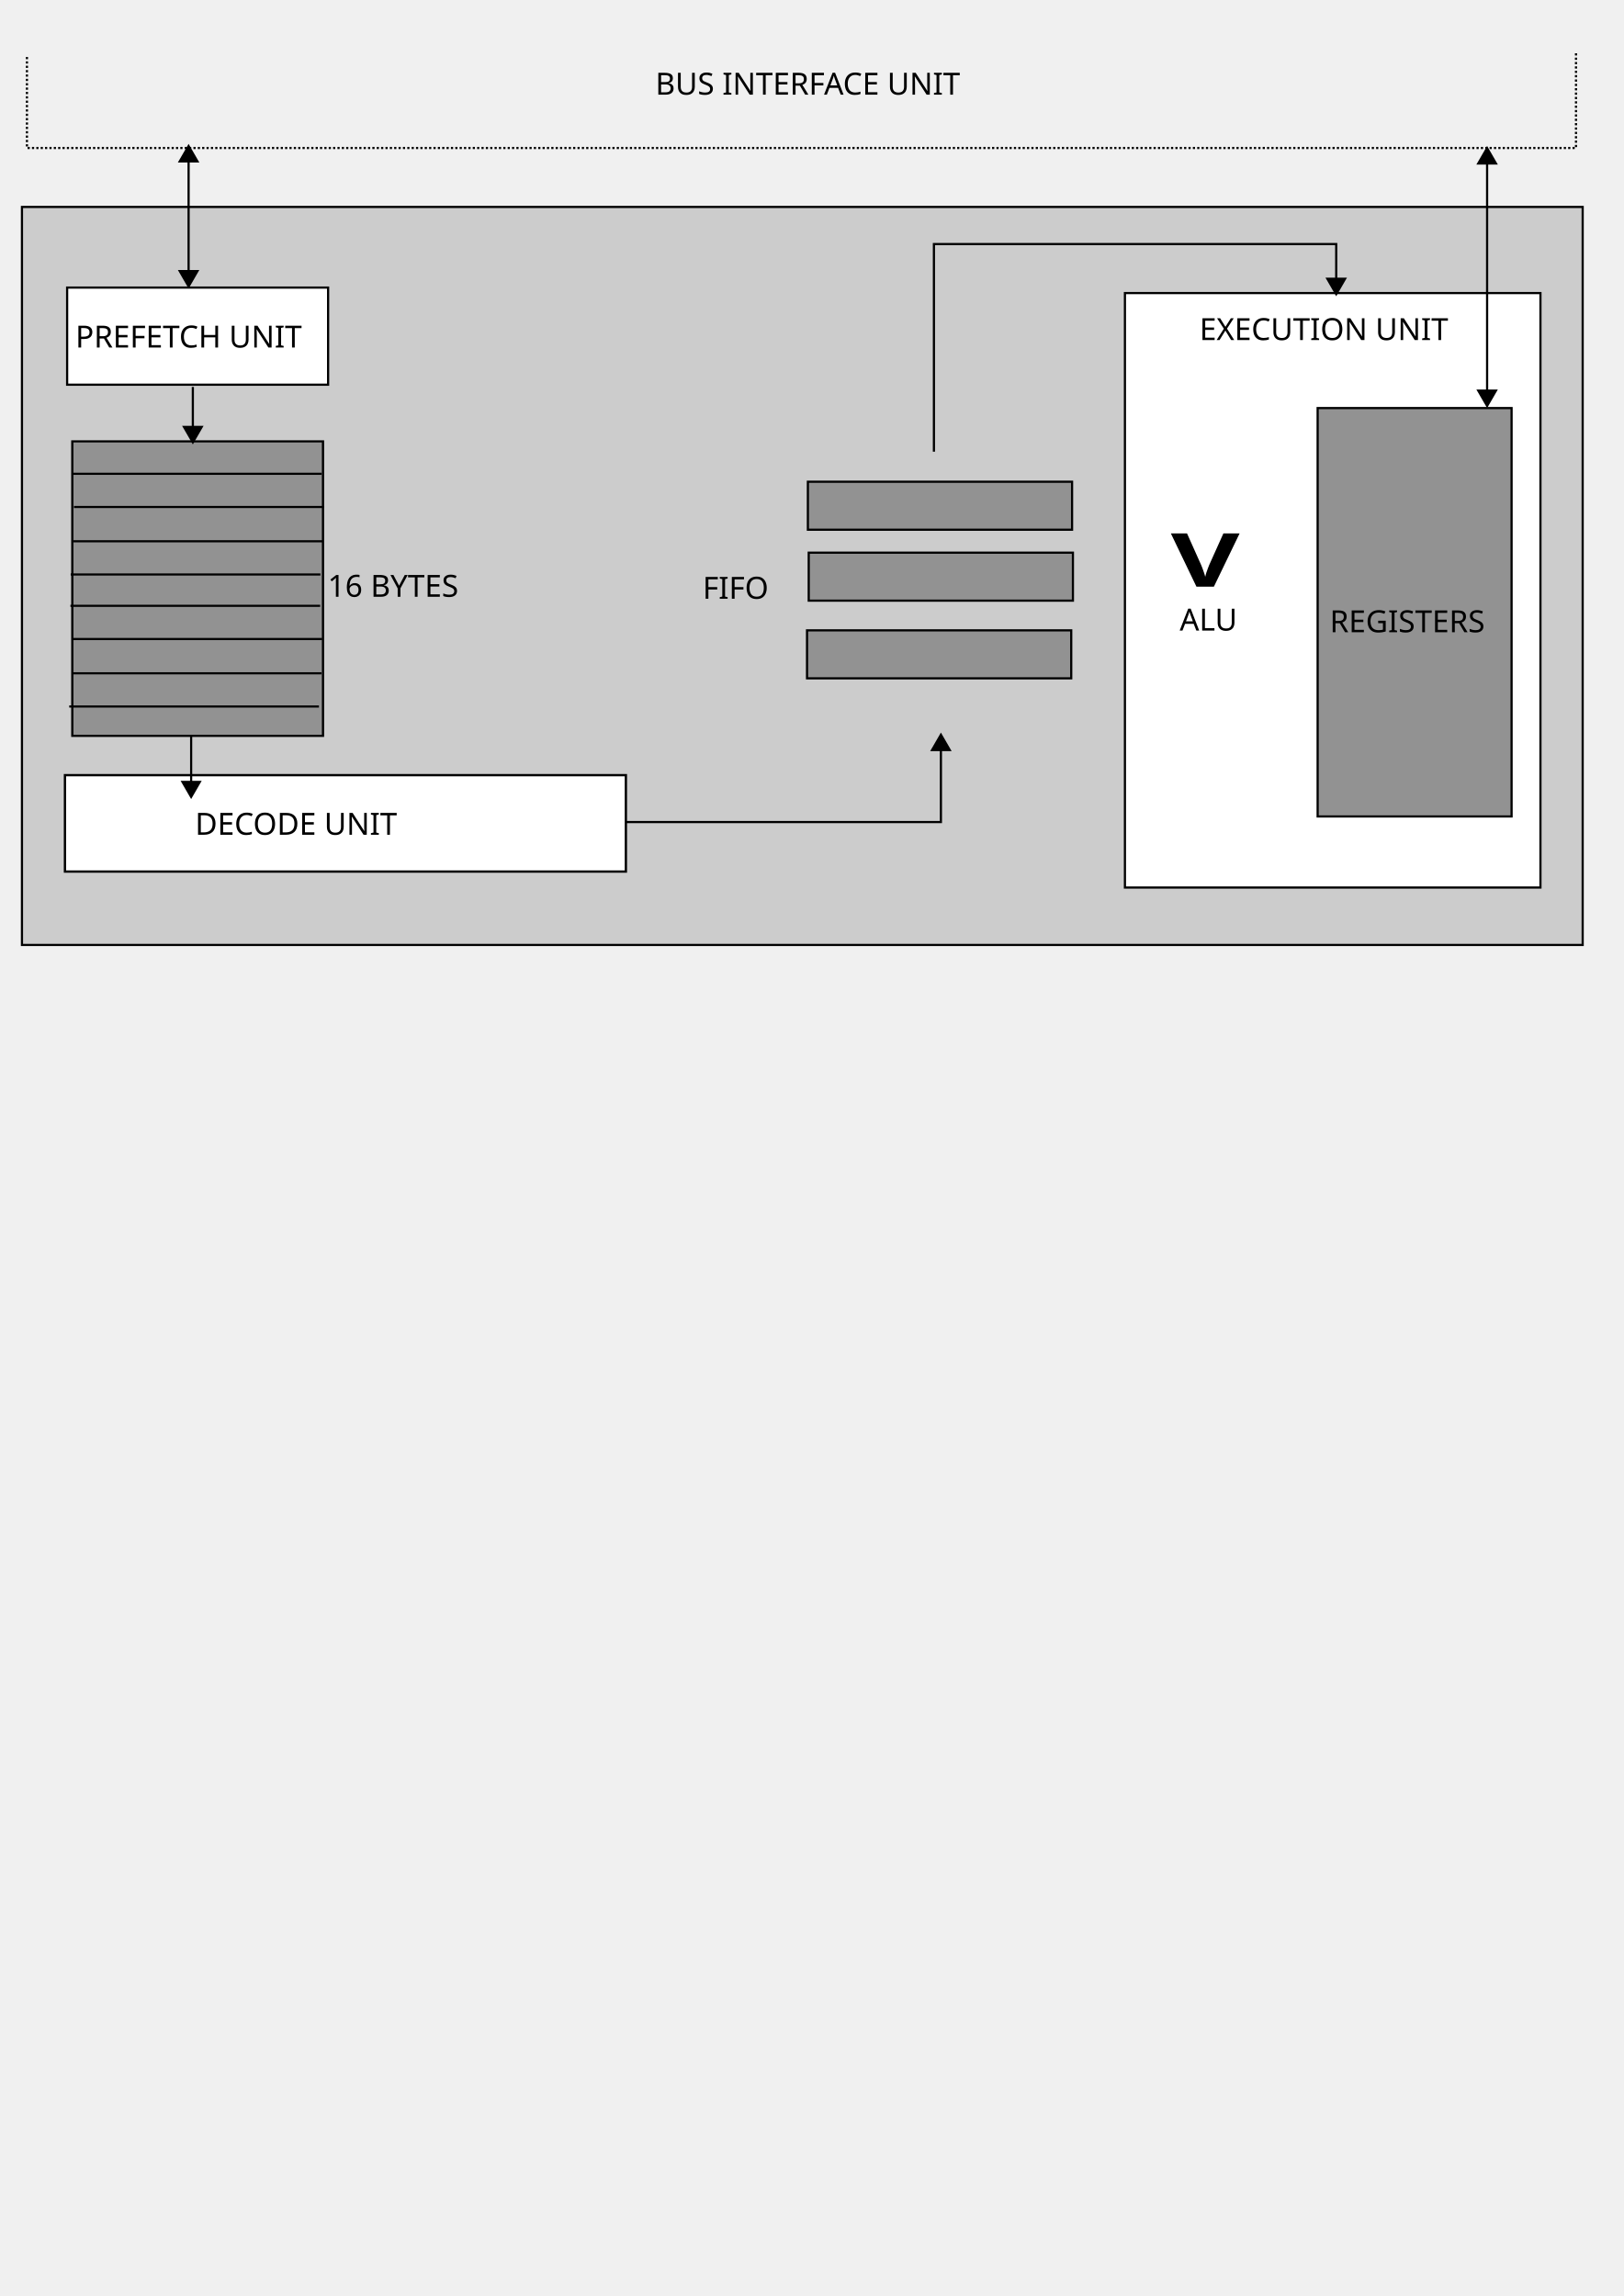
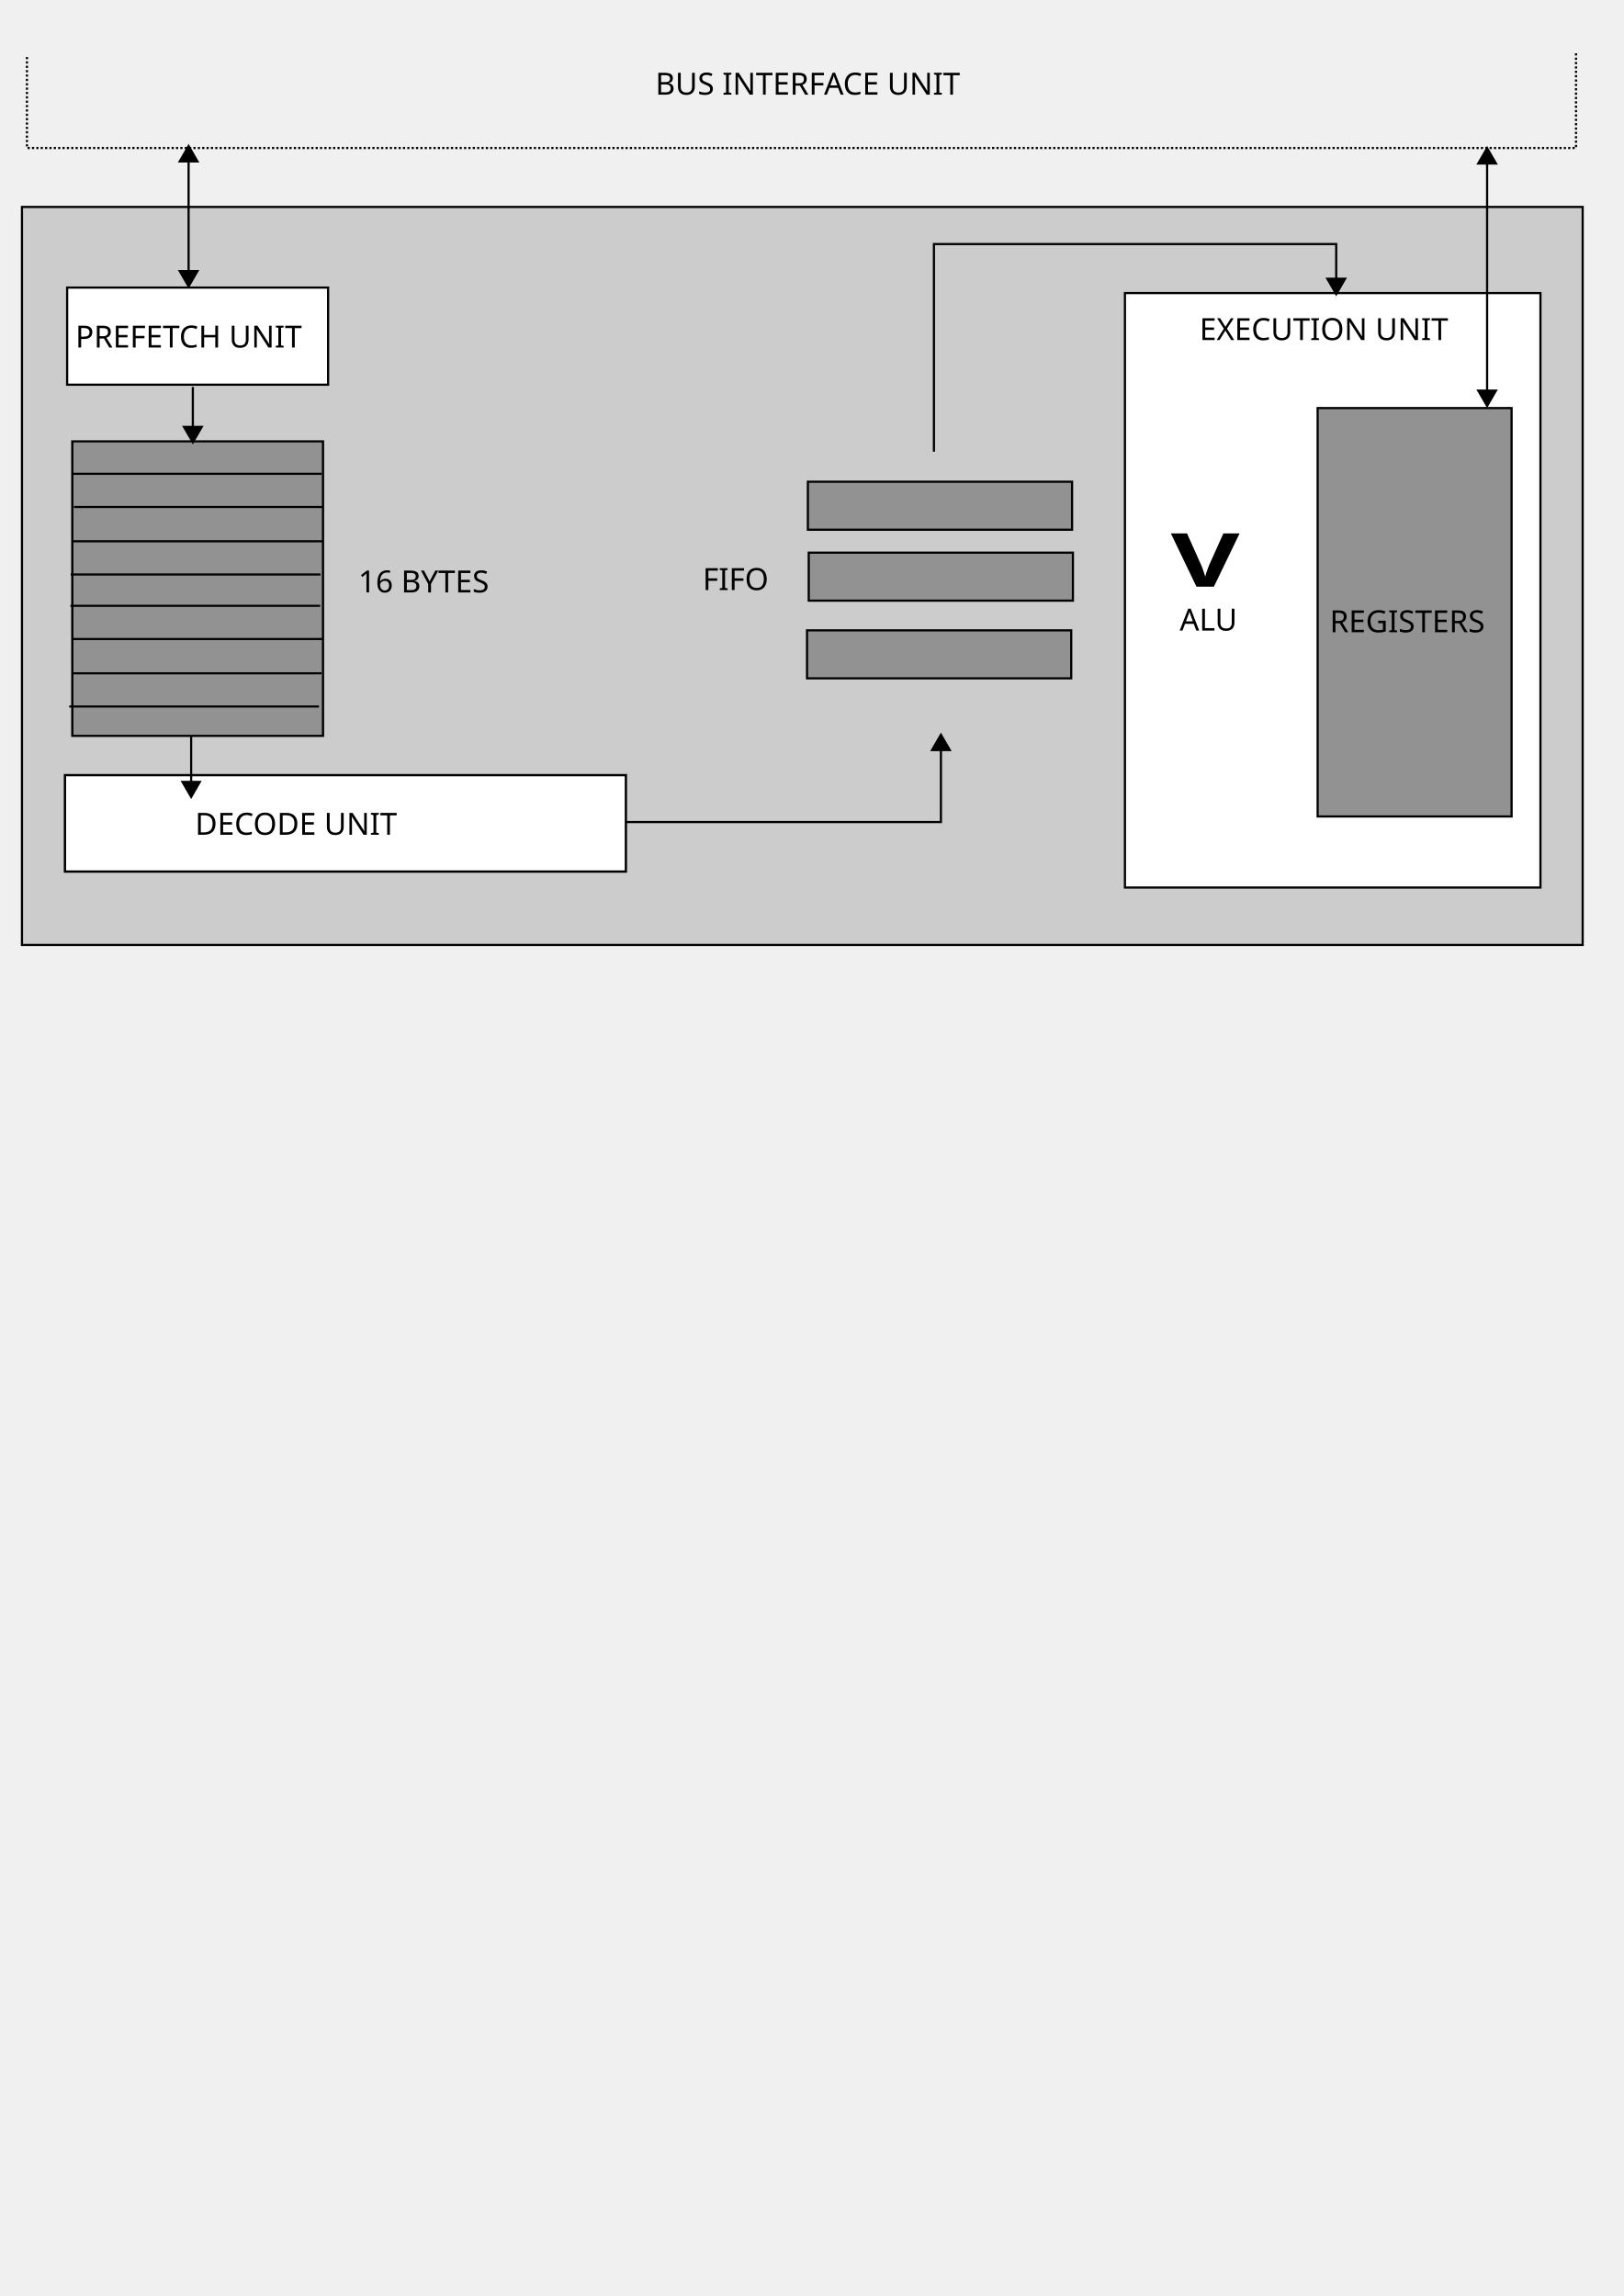
<svg xmlns="http://www.w3.org/2000/svg" width="210mm" height="297mm" viewBox="0 0 744.094 1052.362" id="svg4283" version="1.1">
  <defs id="defs4285">
    <marker orient="auto" refY="0.0" refX="0.0" id="marker6716" style="overflow:visible">
      <path id="path6718" d="M 5.77,0.0 L -2.88,5.0 L -2.88,-5.0 L 5.77,0.0 z " style="fill-rule:evenodd;stroke:#000000;stroke-width:1pt;stroke-opacity:1;fill:#000000;fill-opacity:1" transform="scale(0.8)" />
    </marker>
    <marker orient="auto" refY="0.0" refX="0.0" id="TriangleInL" style="overflow:visible">
      <path id="path5186" d="M 5.77,0.0 L -2.88,5.0 L -2.88,-5.0 L 5.77,0.0 z " style="fill-rule:evenodd;stroke:#000000;stroke-width:1pt;stroke-opacity:1;fill:#000000;fill-opacity:1" transform="scale(-0.8)" />
    </marker>
    <marker orient="auto" refY="0.0" refX="0.0" id="TriangleInM" style="overflow:visible">
      <path id="path5189" d="M 5.77,0.0 L -2.88,5.0 L -2.88,-5.0 L 5.77,0.0 z " style="fill-rule:evenodd;stroke:#000000;stroke-width:1pt;stroke-opacity:1;fill:#000000;fill-opacity:1" transform="scale(-0.4)" />
    </marker>
    <marker orient="auto" refY="0.0" refX="0.0" id="marker6336" style="overflow:visible">
      <path id="path6338" d="M 5.77,0.0 L -2.88,5.0 L -2.88,-5.0 L 5.77,0.0 z " style="fill-rule:evenodd;stroke:#000000;stroke-width:1pt;stroke-opacity:1;fill:#000000;fill-opacity:1" transform="scale(0.8)" />
    </marker>
    <marker style="overflow:visible" id="marker6072" refX="0.0" refY="0.0" orient="auto">
      <path transform="scale(0.8)" style="fill-rule:evenodd;stroke:#000000;stroke-width:1pt;stroke-opacity:1;fill:#000000;fill-opacity:1" d="M 5.77,0.0 L -2.88,5.0 L -2.88,-5.0 L 5.77,0.0 z " id="path6074" />
    </marker>
    <marker orient="auto" refY="0.0" refX="0.0" id="TriangleOutL" style="overflow:visible">
      <path id="path5195" d="M 5.77,0.0 L -2.88,5.0 L -2.88,-5.0 L 5.77,0.0 z " style="fill-rule:evenodd;stroke:#000000;stroke-width:1pt;stroke-opacity:1;fill:#000000;fill-opacity:1" transform="scale(0.8)" />
    </marker>
    <marker orient="auto" refY="0.0" refX="0.0" id="DiamondSstart" style="overflow:visible">
      <path id="path5147" d="M 0,-7.071 L -7.071,0 L 0,7.071 L 7.071,0 L 0,-7.071 z " style="fill-rule:evenodd;stroke:#000000;stroke-width:1pt;stroke-opacity:1;fill:#000000;fill-opacity:1" transform="scale(0.2) translate(6,0)" />
    </marker>
    <marker orient="auto" refY="0.0" refX="0.0" id="marker5357" style="overflow:visible;">
      <path id="path5359" style="fill-rule:evenodd;stroke-width:0.625;stroke-linejoin:round;stroke:#000000;stroke-opacity:1;fill:#000000;fill-opacity:1" d="M 8.719,4.034 L -2.207,0.016 L 8.719,-4.002 C 6.973,-1.63 6.983,1.616 8.719,4.034 z " transform="scale(1.1) rotate(180) translate(1,0)" />
    </marker>
    <marker orient="auto" refY="0.0" refX="0.0" id="marker5329" style="overflow:visible;">
      <path id="path5331" style="fill-rule:evenodd;stroke-width:0.625;stroke-linejoin:round;stroke:#000000;stroke-opacity:1;fill:#000000;fill-opacity:1" d="M 8.719,4.034 L -2.207,0.016 L 8.719,-4.002 C 6.973,-1.63 6.983,1.616 8.719,4.034 z " transform="scale(1.1) rotate(180) translate(1,0)" />
    </marker>
    <marker orient="auto" refY="0.0" refX="0.0" id="Arrow2Lend" style="overflow:visible;">
      <path id="path5074" style="fill-rule:evenodd;stroke-width:0.625;stroke-linejoin:round;stroke:#000000;stroke-opacity:1;fill:#000000;fill-opacity:1" d="M 8.719,4.034 L -2.207,0.016 L 8.719,-4.002 C 6.973,-1.63 6.983,1.616 8.719,4.034 z " transform="scale(1.1) rotate(180) translate(1,0)" />
    </marker>
    <marker orient="auto" refY="0" refX="0" id="TriangleOutL-0" style="overflow:visible">
      <path id="path5195-3" d="m 5.77,0 -8.65,5 0,-10 8.65,5 z" style="fill:#000000;fill-opacity:1;fill-rule:evenodd;stroke:#000000;stroke-width:1pt;stroke-opacity:1" transform="scale(0.8,0.8)" />
    </marker>
    <marker orient="auto" refY="0" refX="0" id="TriangleInL-2" style="overflow:visible">
      <path id="path5186-0" d="m 5.77,0 -8.65,5 0,-10 8.65,5 z" style="fill:#000000;fill-opacity:1;fill-rule:evenodd;stroke:#000000;stroke-width:1pt;stroke-opacity:1" transform="scale(-0.8,-0.8)" />
    </marker>
    <marker orient="auto" refY="0" refX="0" id="marker6716-8" style="overflow:visible">
      <path id="path6718-9" d="m 5.77,0 -8.65,5 0,-10 8.65,5 z" style="fill:#000000;fill-opacity:1;fill-rule:evenodd;stroke:#000000;stroke-width:1pt;stroke-opacity:1" transform="scale(0.8,0.8)" />
    </marker>
  </defs>
  <g id="layer1">
    <rect style="fill:#cccccc;fill-opacity:1;stroke:#000000;stroke-width:1;stroke-linecap:butt;stroke-miterlimit:4;stroke-dasharray:none;stroke-dashoffset:0;stroke-opacity:1" id="rect4831" width="715.23" height="338.264" x="10.063" y="94.852" />
    <text xml:space="preserve" style="font-style:normal;font-weight:normal;font-size:14px;line-height:125%;font-family:Sans;letter-spacing:0px;word-spacing:0px;fill:#000000;fill-opacity:1;stroke:none;stroke-width:1px;stroke-linecap:butt;stroke-linejoin:miter;stroke-opacity:1" x="300.335" y="43.375" id="text4835">
      <tspan id="tspan4837" x="300.335" y="43.375">BUS INTERFACE UNIT</tspan>
    </text>
    <path style="fill:none;fill-rule:evenodd;stroke:#000000;stroke-width:1;stroke-linecap:butt;stroke-linejoin:miter;stroke-miterlimit:4;stroke-dasharray:1,1;stroke-dashoffset:0;stroke-opacity:1" d="m 12.346,26.126 0,41.703 709.889,0 0,-44.156" id="path4877" />
    <rect style="fill:#ffffff;fill-opacity:1;stroke:#000000;stroke-width:1;stroke-linecap:butt;stroke-miterlimit:4;stroke-dasharray:none;stroke-dashoffset:0;stroke-opacity:1" id="rect4879" width="119.596" height="44.512" x="30.767" y="131.811" />
    <text xml:space="preserve" style="font-style:normal;font-weight:normal;font-size:14px;line-height:125%;font-family:Sans;letter-spacing:0px;word-spacing:0px;fill:#000000;fill-opacity:1;stroke:none;stroke-width:1px;stroke-linecap:butt;stroke-linejoin:miter;stroke-opacity:1" x="34.565" y="159.291" id="text4881">
      <tspan id="tspan4883" x="34.565" y="159.291">PREFETCH UNIT</tspan>
    </text>
    <rect style="fill:#ffffff;fill-opacity:1;stroke:#000000;stroke-width:1;stroke-linecap:butt;stroke-miterlimit:4;stroke-dasharray:none;stroke-dashoffset:0;stroke-opacity:1" id="rect4885" width="190.418" height="272.469" x="515.523" y="134.329" />
    <text xml:space="preserve" style="font-style:normal;font-weight:normal;font-size:14px;line-height:125%;font-family:Sans;letter-spacing:0px;word-spacing:0px;fill:#000000;fill-opacity:1;stroke:none;stroke-width:1px;stroke-linecap:butt;stroke-linejoin:miter;stroke-opacity:1" x="549.69" y="155.873" id="text4881-9">
      <tspan id="tspan4883-5" x="549.69" y="155.873">EXECUTION UNIT</tspan>
    </text>
    <g id="g5032" transform="matrix(1.056089,0,0,0.9999091,-65.15098,0.02452478)" style="fill:#929292;fill-opacity:1;stroke:#000000;stroke-opacity:1;stroke-width:0.973;stroke-miterlimit:4;stroke-dasharray:none">
      <rect y="202.289" x="93.062" height="135" width="108.792" id="rect4945" style="fill:#929292;fill-opacity:1;stroke:#000000;stroke-width:0.973;stroke-linecap:butt;stroke-miterlimit:4;stroke-dasharray:none;stroke-dashoffset:0;stroke-opacity:1" />
      <path id="path4973" d="m 92.887,217.153 108.368,0" style="fill:#929292;fill-opacity:1;fill-rule:evenodd;stroke:#000000;stroke-width:0.973;stroke-linecap:butt;stroke-linejoin:miter;stroke-opacity:1;stroke-miterlimit:4;stroke-dasharray:none" />
      <path id="path4973-3" d="m 93.787,232.375 108.368,0" style="fill:#929292;fill-opacity:1;fill-rule:evenodd;stroke:#000000;stroke-width:0.973;stroke-linecap:butt;stroke-linejoin:miter;stroke-opacity:1;stroke-miterlimit:4;stroke-dasharray:none" />
      <path id="path4973-1" d="m 93.462,248.09 108.368,0" style="fill:#929292;fill-opacity:1;fill-rule:evenodd;stroke:#000000;stroke-width:0.973;stroke-linecap:butt;stroke-linejoin:miter;stroke-opacity:1;stroke-miterlimit:4;stroke-dasharray:none" />
      <path id="path4973-3-3" d="m 92.362,263.312 108.368,0" style="fill:#929292;fill-opacity:1;fill-rule:evenodd;stroke:#000000;stroke-width:0.973;stroke-linecap:butt;stroke-linejoin:miter;stroke-opacity:1;stroke-miterlimit:4;stroke-dasharray:none" />
      <path id="path4973-5" d="m 92.248,277.672 108.368,0" style="fill:#929292;fill-opacity:1;fill-rule:evenodd;stroke:#000000;stroke-width:0.973;stroke-linecap:butt;stroke-linejoin:miter;stroke-opacity:1;stroke-miterlimit:4;stroke-dasharray:none" />
      <path id="path4973-3-5" d="m 93.147,292.894 108.368,0" style="fill:#929292;fill-opacity:1;fill-rule:evenodd;stroke:#000000;stroke-width:0.973;stroke-linecap:butt;stroke-linejoin:miter;stroke-opacity:1;stroke-miterlimit:4;stroke-dasharray:none" />
      <path id="path4973-1-2" d="m 92.823,308.609 108.368,0" style="fill:#929292;fill-opacity:1;fill-rule:evenodd;stroke:#000000;stroke-width:0.973;stroke-linecap:butt;stroke-linejoin:miter;stroke-opacity:1;stroke-miterlimit:4;stroke-dasharray:none" />
      <path id="path4973-3-3-3" d="m 91.723,323.831 108.368,0" style="fill:#929292;fill-opacity:1;fill-rule:evenodd;stroke:#000000;stroke-width:0.973;stroke-linecap:butt;stroke-linejoin:miter;stroke-opacity:1;stroke-miterlimit:4;stroke-dasharray:none" />
    </g>
-     <text xml:space="preserve" style="font-style:normal;font-weight:normal;font-size:14px;line-height:125%;font-family:Sans;letter-spacing:0px;word-spacing:0px;fill:#000000;fill-opacity:1;stroke:none;stroke-width:1px;stroke-linecap:butt;stroke-linejoin:miter;stroke-opacity:1" x="150.163" y="273.53" id="text5043">
-       <tspan id="tspan5045" x="150.163" y="273.53">16 BYTES</tspan>
+     <text xml:space="preserve" style="font-style:normal;font-weight:normal;font-size:14px;line-height:125%;font-family:Sans;letter-spacing:0px;word-spacing:0px;fill:#000000;fill-opacity:1;stroke:none;stroke-width:1px;stroke-linecap:butt;stroke-linejoin:miter;stroke-opacity:1" x="164.163" y="271.53" id="text5043">
+       <tspan id="tspan5045" x="164.163" y="271.53">16 BYTES</tspan>
    </text>
    <path style="fill:none;fill-rule:evenodd;stroke:#000000;stroke-width:1;stroke-linecap:butt;stroke-linejoin:miter;stroke-miterlimit:4;stroke-dasharray:none;stroke-opacity:1;marker-end:url(#TriangleOutL)" d="m 88.372,177.354 0,20.666" id="path5047" />
    <path style="fill:none;fill-rule:evenodd;stroke:#000000;stroke-width:1;stroke-linecap:butt;stroke-linejoin:miter;stroke-miterlimit:4;stroke-dasharray:none;stroke-opacity:1;marker-end:url(#marker6072)" d="m 258.6,376.785 172.59,0 0,-35.333" id="path6064" />
    <rect style="fill:#929292;fill-opacity:1;stroke:#000000;stroke-width:1;stroke-linecap:butt;stroke-miterlimit:4;stroke-dasharray:none;stroke-dashoffset:0;stroke-opacity:1" id="rect6130-5" width="121.074" height="21.994" x="370.227" y="220.8" />
    <rect style="fill:#929292;fill-opacity:1;stroke:#000000;stroke-width:1;stroke-linecap:butt;stroke-miterlimit:4;stroke-dasharray:none;stroke-dashoffset:0;stroke-opacity:1" id="rect6130-5-5" width="121.074" height="21.994" x="370.614" y="253.311" />
    <rect style="fill:#929292;fill-opacity:1;stroke:#000000;stroke-width:1;stroke-linecap:butt;stroke-miterlimit:4;stroke-dasharray:none;stroke-dashoffset:0;stroke-opacity:1" id="rect6130-5-9" width="121.074" height="21.994" x="369.84" y="288.917" />
-     <text xml:space="preserve" style="font-style:normal;font-weight:normal;font-size:14px;line-height:125%;font-family:Sans;letter-spacing:0px;word-spacing:0px;fill:#000000;fill-opacity:1;stroke:none;stroke-width:1px;stroke-linecap:butt;stroke-linejoin:miter;stroke-opacity:1" x="322.008" y="274.433" id="text6324">
-       <tspan id="tspan6326" x="322.008" y="274.433">FIFO</tspan>
+     <text xml:space="preserve" style="font-style:normal;font-weight:normal;font-size:14px;line-height:125%;font-family:Sans;letter-spacing:0px;word-spacing:0px;fill:#000000;fill-opacity:1;stroke:none;stroke-width:1px;stroke-linecap:butt;stroke-linejoin:miter;stroke-opacity:1" x="322.008" y="270.433" id="text6324">
+       <tspan id="tspan6326" x="322.008" y="270.433">FIFO</tspan>
    </text>
    <path style="fill:none;fill-rule:evenodd;stroke:#000000;stroke-width:1;stroke-linecap:butt;stroke-linejoin:miter;stroke-opacity:1;marker-end:url(#marker6336);stroke-miterlimit:4;stroke-dasharray:none" d="m 427.987,207.028 0,-95.164 184.358,0 0,18.251" id="path6328" />
    <text xml:space="preserve" style="font-style:normal;font-weight:normal;font-size:40.687px;line-height:125%;font-family:Sans;letter-spacing:0px;word-spacing:0px;fill:#000000;fill-opacity:1;stroke:none;stroke-width:1px;stroke-linecap:butt;stroke-linejoin:miter;stroke-opacity:1" x="450.689" y="320.131" id="text6527" transform="scale(1.190568,0.8399349)">
      <tspan id="tspan6529" x="450.689" y="320.131" style="font-weight:bold">V</tspan>
    </text>
    <text xml:space="preserve" style="font-style:normal;font-weight:normal;font-size:14px;line-height:125%;font-family:Sans;letter-spacing:0px;word-spacing:0px;fill:#000000;fill-opacity:1;stroke:none;stroke-width:1px;stroke-linecap:butt;stroke-linejoin:miter;stroke-opacity:1" x="540.615" y="289.015" id="text6531">
      <tspan id="tspan6533" x="540.615" y="289.015">ALU</tspan>
    </text>
    <rect style="fill:#929292;fill-opacity:1;stroke:#000000;stroke-width:1;stroke-linecap:butt;stroke-miterlimit:4;stroke-dasharray:none;stroke-dashoffset:0;stroke-opacity:1" id="rect6535" width="88.881" height="187.187" x="603.833" y="187.032" />
    <text xml:space="preserve" style="font-style:normal;font-weight:normal;font-size:14px;line-height:125%;font-family:Sans;letter-spacing:0px;word-spacing:0px;fill:#000000;fill-opacity:1;stroke:none;stroke-width:1px;stroke-linecap:butt;stroke-linejoin:miter;stroke-opacity:1" x="609.377" y="289.789" id="text6537">
      <tspan id="tspan6539" x="609.377" y="289.789">REGISTERS</tspan>
    </text>
    <path style="fill:none;fill-rule:evenodd;stroke:#000000;stroke-width:1;stroke-linecap:butt;stroke-linejoin:miter;stroke-miterlimit:4;stroke-dasharray:none;stroke-opacity:1;marker-start:url(#TriangleInL);marker-end:url(#marker6716)" d="m 86.427,71.636 0,54.945" id="path6560" />
    <path style="fill:none;fill-rule:evenodd;stroke:#000000;stroke-width:1;stroke-linecap:butt;stroke-linejoin:miter;stroke-miterlimit:4;stroke-dasharray:none;stroke-opacity:1;marker-start:url(#TriangleInL-2);marker-end:url(#marker6716-8)" d="m 681.498,72.589 0,108.773" id="path6560-5" />
    <rect style="fill:#ffffff;fill-opacity:1;stroke:#000000;stroke-width:1.056;stroke-linecap:butt;stroke-miterlimit:4;stroke-dasharray:none;stroke-dashoffset:0;stroke-opacity:1" id="rect4879-4" width="257.058" height="44.192" x="29.766" y="355.287" />
    <text xml:space="preserve" style="font-style:normal;font-weight:normal;font-size:14px;line-height:125%;font-family:Sans;letter-spacing:0px;word-spacing:0px;fill:#000000;fill-opacity:1;stroke:none;stroke-width:1px;stroke-linecap:butt;stroke-linejoin:miter;stroke-opacity:1" x="89.404" y="382.607" id="text4881-91">
      <tspan id="tspan4883-2" x="89.404" y="382.607">DECODE UNIT</tspan>
    </text>
    <path style="fill:none;fill-rule:evenodd;stroke:#000000;stroke-width:0.983;stroke-linecap:butt;stroke-linejoin:miter;stroke-miterlimit:4;stroke-dasharray:none;stroke-opacity:1;marker-end:url(#TriangleOutL-0)" d="m 87.598,337.497 0,23.166" id="path5047-9" />
  </g>
</svg>
